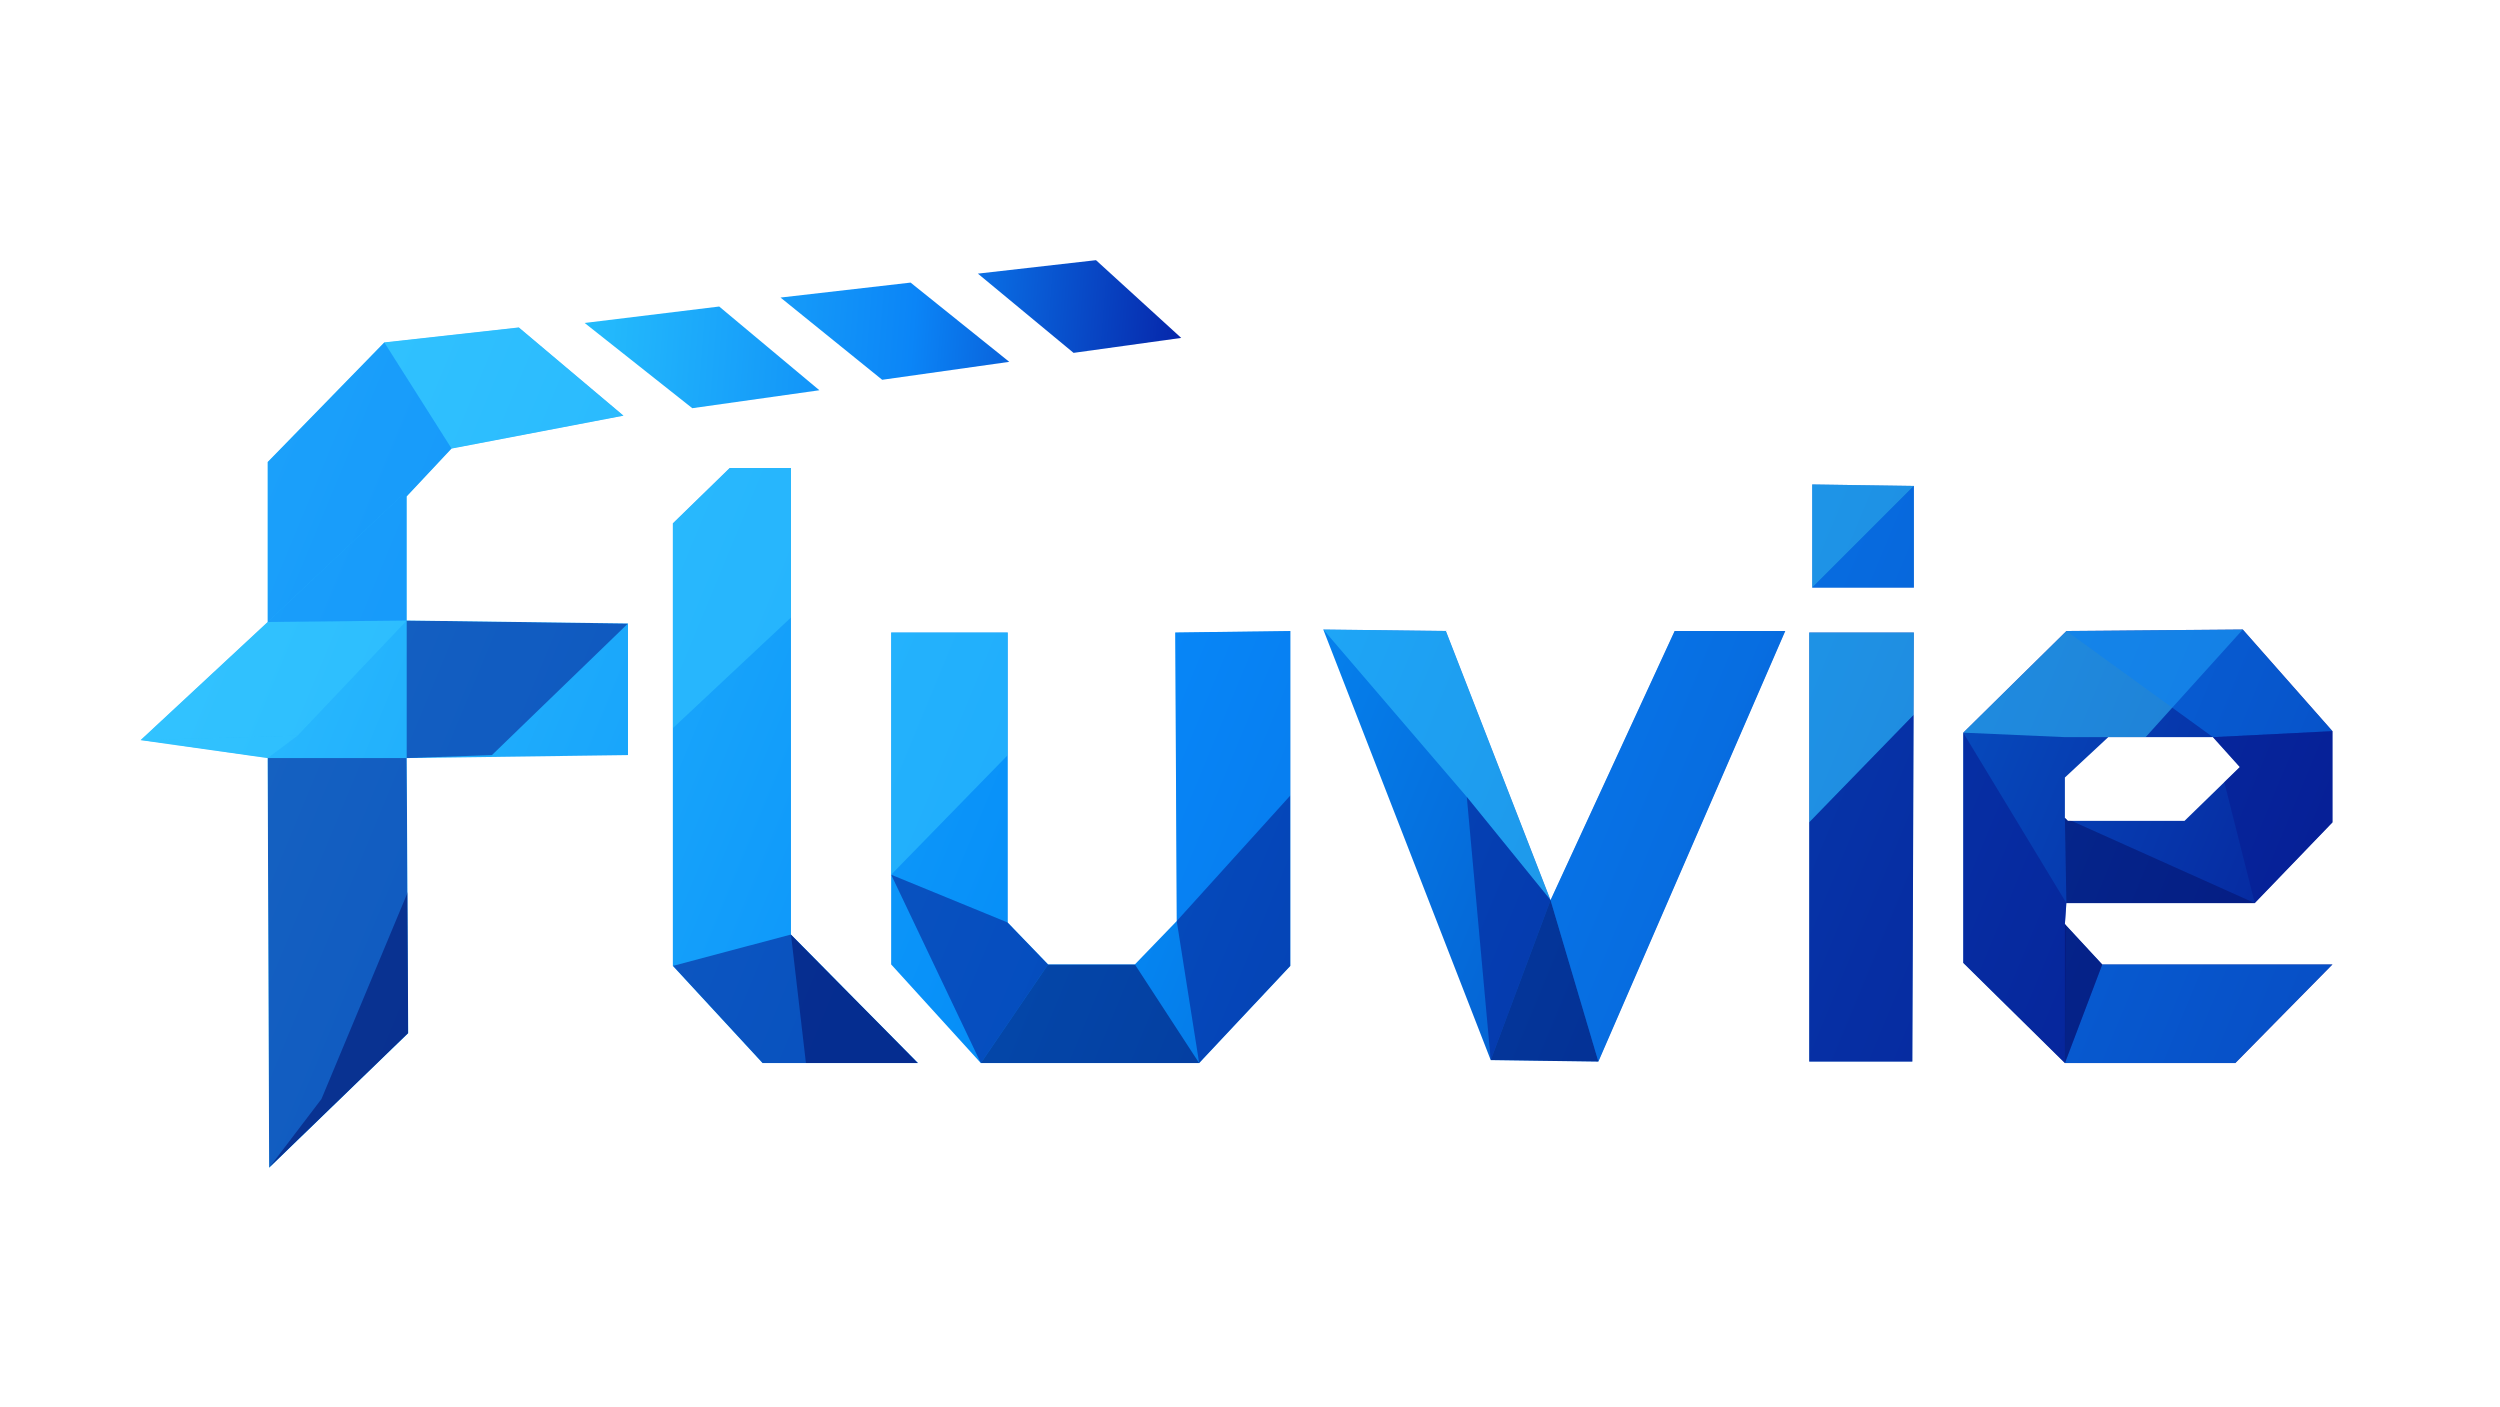
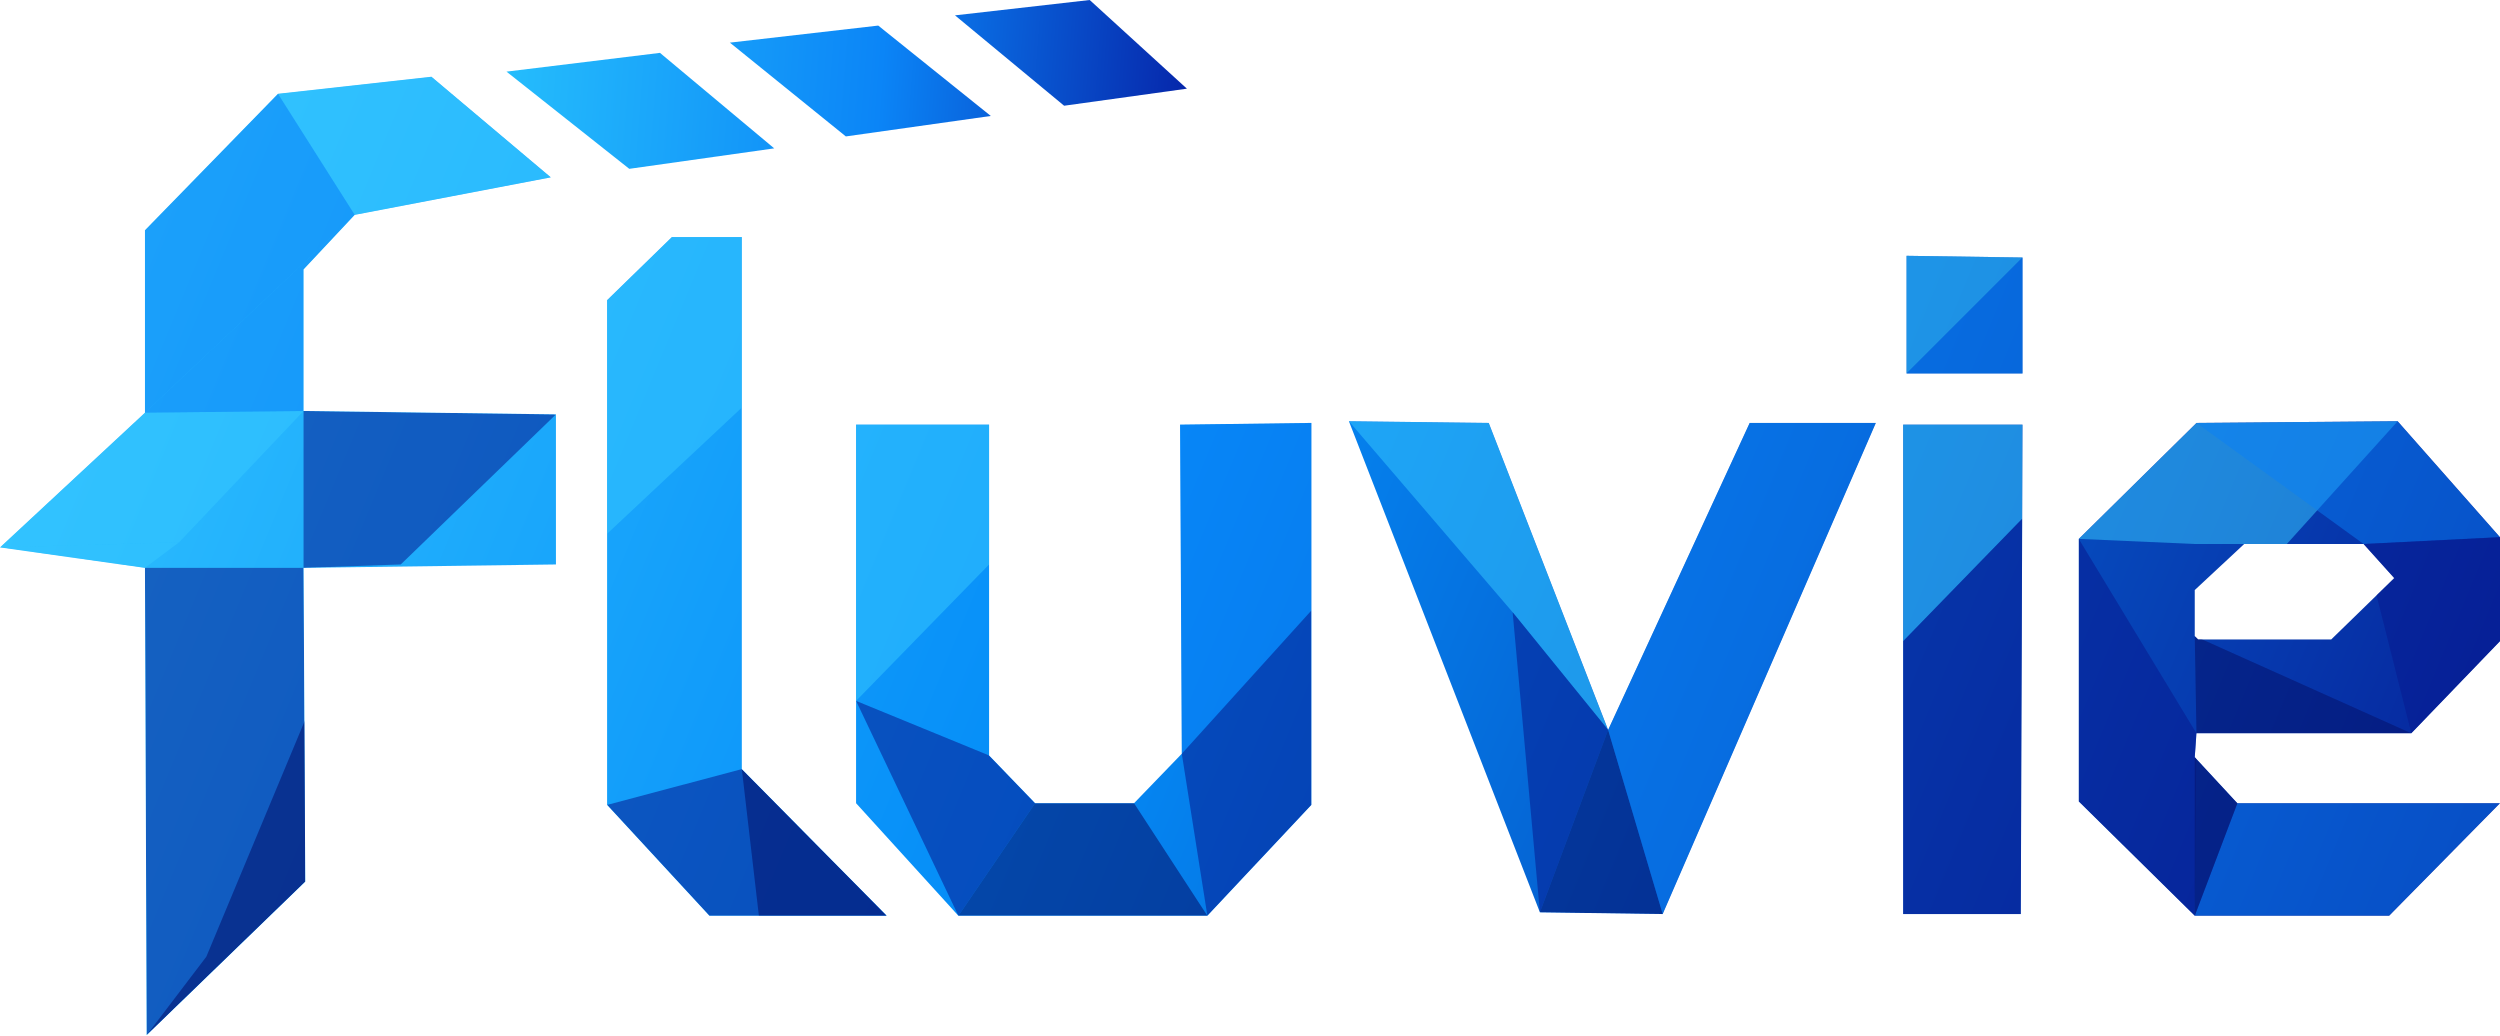
- <svg xmlns="http://www.w3.org/2000/svg" viewBox="0 0 1672 941" role="img" aria-labelledby="fluvieTitle fluvieDesc">
-   <defs>
+ <svg xmlns="http://www.w3.org/2000/svg" xmlns:xlink="http://www.w3.org/1999/xlink" viewBox="0 0 1466 607" role="img" aria-labelledby="fluvieTitle fluvieDesc" version="1.1" id="svg49" width="1466" height="607">
+   <defs id="defs15">
    <linearGradient id="blueBase" x1="92" y1="174" x2="1561" y2="782" gradientUnits="userSpaceOnUse">
-       <stop offset="0" stop-color="#35c8ff" />
-       <stop offset="0.46" stop-color="#058df8" />
-       <stop offset="1" stop-color="#061c94" />
+       <stop offset="0" stop-color="#35c8ff" id="stop1" />
+       <stop offset="0.46" stop-color="#058df8" id="stop2" />
+       <stop offset="1" stop-color="#061c94" id="stop3" />
    </linearGradient>
    <linearGradient id="blueLight" x1="94" y1="219" x2="421" y2="506" gradientUnits="userSpaceOnUse">
-       <stop offset="0" stop-color="#40d0ff" />
-       <stop offset="1" stop-color="#0a7fff" />
+       <stop offset="0" stop-color="#40d0ff" id="stop4" />
+       <stop offset="1" stop-color="#0a7fff" id="stop5" />
    </linearGradient>
    <linearGradient id="blueDark" x1="0" y1="0" x2="0" y2="1">
-       <stop offset="0" stop-color="#075bea" />
-       <stop offset="1" stop-color="#051584" />
+       <stop offset="0" stop-color="#075bea" id="stop6" />
+       <stop offset="1" stop-color="#051584" id="stop7" />
    </linearGradient>
    <linearGradient id="blueTop" x1="391" y1="205" x2="790" y2="236" gradientUnits="userSpaceOnUse">
-       <stop offset="0" stop-color="#25bdfc" />
-       <stop offset="0.55" stop-color="#0b85f7" />
-       <stop offset="1" stop-color="#0626aa" />
+       <stop offset="0" stop-color="#25bdfc" id="stop8" />
+       <stop offset="0.55" stop-color="#0b85f7" id="stop9" />
+       <stop offset="1" stop-color="#0626aa" id="stop10" />
    </linearGradient>
    <clipPath id="clip-f">
-       <path d="M347 219 257 229 179 309 179 416 94 495 179 507 180 781 273 691 272 507 420 505 420 417 272 415 272 332 302 300 417 278Z" />
+       <path d="m 347,219 -90,10 -78,80 v 107 l -85,79 85,12 1,274 93,-90 -1,-184 148,-2 v -88 l -148,-2 v -83 l 30,-32 115,-22 z" id="path10" />
    </clipPath>
    <clipPath id="clip-l">
-       <path d="M488 313 450 350 450 646 510 711 614 711 529 625 529 313Z" />
+       <path d="m 488,313 -38,37 v 296 l 60,65 H 614 L 529,625 V 313 Z" id="path11" />
    </clipPath>
    <clipPath id="clip-u">
-       <path d="M863 422 786 423 787 616 759 645 701 645 674 617 674 423 596 423 596 645 656 711 802 711 863 646Z" />
+       <path d="m 863,422 -77,1 1,193 -28,29 H 701 L 674,617 V 423 h -78 v 222 l 60,66 h 146 l 61,-65 z" id="path12" />
    </clipPath>
    <clipPath id="clip-v">
-       <path d="M885 421 997 709 1069 710 1194 422 1120 422 1037 602 967 422Z" />
+       <path d="m 885,421 112,288 72,1 125,-288 h -74 l -83,180 -70,-180 z" id="path13" />
    </clipPath>
    <clipPath id="clip-i">
-       <path d="M1210 423 1210 710 1279 710 1280 423Z" />
+       <path d="m 1210,423 v 287 h 69 l 1,-287 z" id="path14" />
    </clipPath>
    <clipPath id="clip-e">
-       <path fill-rule="evenodd" d="M1500 421 1382 422 1313 490 1313 644 1381 711 1495 711 1560 645 1406 645 1381 618 1382 604 1508 604 1560 550 1560 489ZM1381 547 1381 520 1410 493 1480 493 1498 513 1461 549 1383 549Z" />
+       <path fill-rule="evenodd" d="m 1500,421 -118,1 -69,68 v 154 l 68,67 h 114 l 65,-66 h -154 l -25,-27 1,-14 h 126 l 52,-54 v -61 z m -119,126 v -27 l 29,-27 h 70 l 18,20 -37,36 h -78 z" id="path15" />
    </clipPath>
-     <style>
+     <style id="style15">
      .base{fill:url(#blueBase)}
      .top{fill:url(#blueTop)}
      .light{fill:#35c8ff;opacity:.52}
      .mid{fill:#087ff7;opacity:.48}
      .dark{fill:#061a90;opacity:.55}
      .navy{fill:#04136f;opacity:.58}
    </style>
+     <linearGradient xlink:href="#blueTop" id="linearGradient49" gradientUnits="userSpaceOnUse" x1="391" y1="205" x2="790" y2="236" />
+     <linearGradient xlink:href="#blueTop" id="linearGradient50" gradientUnits="userSpaceOnUse" x1="391" y1="205" x2="790" y2="236" />
+     <linearGradient xlink:href="#blueTop" id="linearGradient51" gradientUnits="userSpaceOnUse" x1="391" y1="205" x2="790" y2="236" />
+     <linearGradient xlink:href="#blueBase" id="linearGradient52" gradientUnits="userSpaceOnUse" x1="92" y1="174" x2="1561" y2="782" />
+     <linearGradient xlink:href="#blueBase" id="linearGradient53" gradientUnits="userSpaceOnUse" x1="92" y1="174" x2="1561" y2="782" />
+     <linearGradient xlink:href="#blueBase" id="linearGradient54" gradientUnits="userSpaceOnUse" x1="92" y1="174" x2="1561" y2="782" />
+     <linearGradient xlink:href="#blueBase" id="linearGradient55" gradientUnits="userSpaceOnUse" x1="92" y1="174" x2="1561" y2="782" />
+     <linearGradient xlink:href="#blueBase" id="linearGradient56" gradientUnits="userSpaceOnUse" x1="92" y1="174" x2="1561" y2="782" />
+     <linearGradient xlink:href="#blueBase" id="linearGradient57" gradientUnits="userSpaceOnUse" x1="92" y1="174" x2="1561" y2="782" />
+     <linearGradient xlink:href="#blueBase" id="linearGradient58" gradientUnits="userSpaceOnUse" x1="92" y1="174" x2="1561" y2="782" />
  </defs>
-   <g id="fluvie-logo" shape-rendering="geometricPrecision">
+   <g id="fluvie-logo" shape-rendering="geometricPrecision" transform="translate(-94,-174)">
    <g id="clapper-slats">
-       <path class="top" d="M391 216 463 273 548 261 481 205Z" />
-       <path class="top" d="M522 199 590 254 675 242 609 189Z" />
-       <path class="top" d="M654 183 718 236 790 226 733 174Z" />
+       <path class="top" d="m 391,216 72,57 85,-12 -67,-56 z" id="path16" style="fill:url(#linearGradient49)" />
+       <path class="top" d="m 522,199 68,55 85,-12 -66,-53 z" id="path17" style="fill:url(#linearGradient50)" />
+       <path class="top" d="m 654,183 64,53 72,-10 -57,-52 z" id="path18" style="fill:url(#linearGradient51)" />
    </g>
-     <path id="f-body" class="base" d="M347 219 257 229 179 309 179 416 94 495 179 507 180 781 273 691 272 507 420 505 420 417 272 415 272 332 302 300 417 278Z" />
-     <g clip-path="url(#clip-f)">
-       <path class="light" d="M94 495 179 416 272 415 199 492Z" />
-       <path class="mid" d="M179 416 272 415 272 332 302 300Z" />
-       <path class="dark" d="M272 415 420 417 329 505 272 507Z" />
-       <path class="light" d="M257 229 347 219 417 278 302 300Z" />
-       <path class="mid" d="M179 309 257 229 302 300 179 416Z" />
-       <path class="dark" d="M179 507 272 507 273 691 180 781Z" />
-       <path class="navy" d="M180 781 273 691 273 596 215 735Z" />
-       <path class="light" d="M94 495 199 492 179 507Z" />
+     <path id="f-body" class="base" d="m 347,219 -90,10 -78,80 v 107 l -85,79 85,12 1,274 93,-90 -1,-184 148,-2 v -88 l -148,-2 v -83 l 30,-32 115,-22 z" style="fill:url(#linearGradient52)" />
+     <g clip-path="url(#clip-f)" id="g26">
+       <path class="light" d="m 94,495 85,-79 93,-1 -73,77 z" id="path19" />
+       <path class="mid" d="m 179,416 93,-1 v -83 l 30,-32 z" id="path20" />
+       <path class="dark" d="m 272,415 148,2 -91,88 -57,2 z" id="path21" />
+       <path class="light" d="m 257,229 90,-10 70,59 -115,22 z" id="path22" />
+       <path class="mid" d="m 179,309 78,-80 45,71 -123,116 z" id="path23" />
+       <path class="dark" d="m 179,507 h 93 l 1,184 -93,90 z" id="path24" />
+       <path class="navy" d="m 180,781 93,-90 v -95 l -58,139 z" id="path25" />
+       <path class="light" d="m 94,495 105,-3 -20,15 z" id="path26" />
    </g>
-     <path id="letter-l" class="base" d="M488 313 450 350 450 646 510 711 614 711 529 625 529 313Z" />
-     <g clip-path="url(#clip-l)">
-       <path class="light" d="M450 350 488 313 529 313 529 413 450 487Z" />
-       <path class="dark" d="M450 646 529 625 614 711 510 711Z" />
-       <path class="navy" d="M529 625 614 711 539 711Z" />
+     <path id="letter-l" class="base" d="m 488,313 -38,37 v 296 l 60,65 H 614 L 529,625 V 313 Z" style="fill:url(#linearGradient53)" />
+     <g clip-path="url(#clip-l)" id="g29">
+       <path class="light" d="m 450,350 38,-37 h 41 v 100 l -79,74 z" id="path27" />
+       <path class="dark" d="m 450,646 79,-21 85,86 H 510 Z" id="path28" />
+       <path class="navy" d="m 529,625 85,86 h -75 z" id="path29" />
    </g>
-     <path id="letter-u" class="base" d="M863 422 786 423 787 616 759 645 701 645 674 617 674 423 596 423 596 645 656 711 802 711 863 646Z" />
-     <g clip-path="url(#clip-u)">
-       <path class="light" d="M596 423 674 423 674 505 596 585Z" />
-       <path class="mid" d="M786 423 863 422 863 532 787 616Z" />
-       <path class="dark" d="M596 585 656 711 701 645 674 617Z" />
-       <path class="navy" d="M701 645 759 645 802 711 656 711Z" />
-       <path class="dark" d="M787 616 863 532 863 646 802 711Z" />
+     <path id="letter-u" class="base" d="m 863,422 -77,1 1,193 -28,29 H 701 L 674,617 V 423 h -78 v 222 l 60,66 h 146 l 61,-65 z" style="fill:url(#linearGradient54)" />
+     <g clip-path="url(#clip-u)" id="g34">
+       <path class="light" d="m 596,423 h 78 v 82 l -78,80 z" id="path30" />
+       <path class="mid" d="m 786,423 77,-1 v 110 l -76,84 z" id="path31" />
+       <path class="dark" d="m 596,585 60,126 45,-66 -27,-28 z" id="path32" />
+       <path class="navy" d="m 701,645 h 58 l 43,66 H 656 Z" id="path33" />
+       <path class="dark" d="m 787,616 76,-84 v 114 l -61,65 z" id="path34" />
    </g>
-     <path id="letter-v" class="base" d="M885 421 997 709 1069 710 1194 422 1120 422 1037 602 967 422Z" />
-     <g clip-path="url(#clip-v)">
-       <path class="light" d="M885 421 967 422 1037 602 981 533Z" />
-       <path class="dark" d="M981 533 1037 602 997 709Z" />
-       <path class="navy" d="M1037 602 1069 710 997 709Z" />
-       <path class="mid" d="M1120 422 1194 422 1069 710 1037 602Z" />
+     <path id="letter-v" class="base" d="m 885,421 112,288 72,1 125,-288 h -74 l -83,180 -70,-180 z" style="fill:url(#linearGradient55)" />
+     <g clip-path="url(#clip-v)" id="g38">
+       <path class="light" d="m 885,421 82,1 70,180 -56,-69 z" id="path35" />
+       <path class="dark" d="m 981,533 56,69 -40,107 z" id="path36" />
+       <path class="navy" d="m 1037,602 32,108 -72,-1 z" id="path37" />
+       <path class="mid" d="m 1120,422 h 74 l -125,288 -32,-108 z" id="path38" />
    </g>
-     <path id="letter-i" class="base" d="M1210 423 1210 710 1279 710 1280 423Z" />
-     <g clip-path="url(#clip-i)">
-       <path class="light" d="M1210 423 1280 423 1280 478 1210 550Z" />
-       <path class="dark" d="M1210 550 1280 478 1279 710 1210 710Z" />
+     <path id="letter-i" class="base" d="m 1210,423 v 287 h 69 l 1,-287 z" style="fill:url(#linearGradient56)" />
+     <g clip-path="url(#clip-i)" id="g40">
+       <path class="light" d="m 1210,423 h 70 v 55 l -70,72 z" id="path39" />
+       <path class="dark" d="m 1210,550 70,-72 -1,232 h -69 z" id="path40" />
    </g>
-     <path id="i-dot" class="base" d="M1212 324 1212 393 1280 393 1280 325Z" />
-     <path class="light" d="M1212 324 1280 325 1212 393Z" />
-     <path class="mid" d="M1212 393 1280 325 1280 393Z" />
-     <path id="letter-e" class="base" fill-rule="evenodd" d="M1500 421 1382 422 1313 490 1313 644 1381 711 1495 711 1560 645 1406 645 1381 618 1382 604 1508 604 1560 550 1560 489ZM1381 547 1381 520 1410 493 1480 493 1498 513 1461 549 1383 549Z" />
-     <g clip-path="url(#clip-e)">
-       <path class="light" d="M1313 490 1382 422 1500 421 1435 493 1381 493Z" />
-       <path class="mid" d="M1382 422 1500 421 1560 489 1480 493Z" />
-       <path class="dark" d="M1480 493 1560 489 1560 550 1508 604Z" />
-       <path class="navy" d="M1381 547 1508 604 1382 604Z" />
-       <path class="dark" d="M1313 490 1382 604 1381 711 1313 644Z" />
-       <path class="mid" d="M1381 711 1406 645 1560 645 1495 711Z" />
-       <path class="navy" d="M1381 618 1406 645 1381 711Z" />
+     <path id="i-dot" class="base" d="m 1212,324 v 69 h 68 v -68 z" style="fill:url(#linearGradient57)" />
+     <path class="light" d="m 1212,324 68,1 -68,68 z" id="path41" />
+     <path class="mid" d="m 1212,393 68,-68 v 68 z" id="path42" />
+     <path id="letter-e" class="base" fill-rule="evenodd" d="m 1500,421 -118,1 -69,68 v 154 l 68,67 h 114 l 65,-66 h -154 l -25,-27 1,-14 h 126 l 52,-54 v -61 z m -119,126 v -27 l 29,-27 h 70 l 18,20 -37,36 h -78 z" style="fill:url(#linearGradient58)" />
+     <g clip-path="url(#clip-e)" id="g49">
+       <path class="light" d="m 1313,490 69,-68 118,-1 -65,72 h -54 z" id="path43" />
+       <path class="mid" d="m 1382,422 118,-1 60,68 -80,4 z" id="path44" />
+       <path class="dark" d="m 1480,493 80,-4 v 61 l -52,54 z" id="path45" />
+       <path class="navy" d="m 1381,547 127,57 h -126 z" id="path46" />
+       <path class="dark" d="m 1313,490 69,114 -1,107 -68,-67 z" id="path47" />
+       <path class="mid" d="m 1381,711 25,-66 h 154 l -65,66 z" id="path48" />
+       <path class="navy" d="m 1381,618 25,27 -25,66 z" id="path49" />
    </g>
  </g>
</svg>
